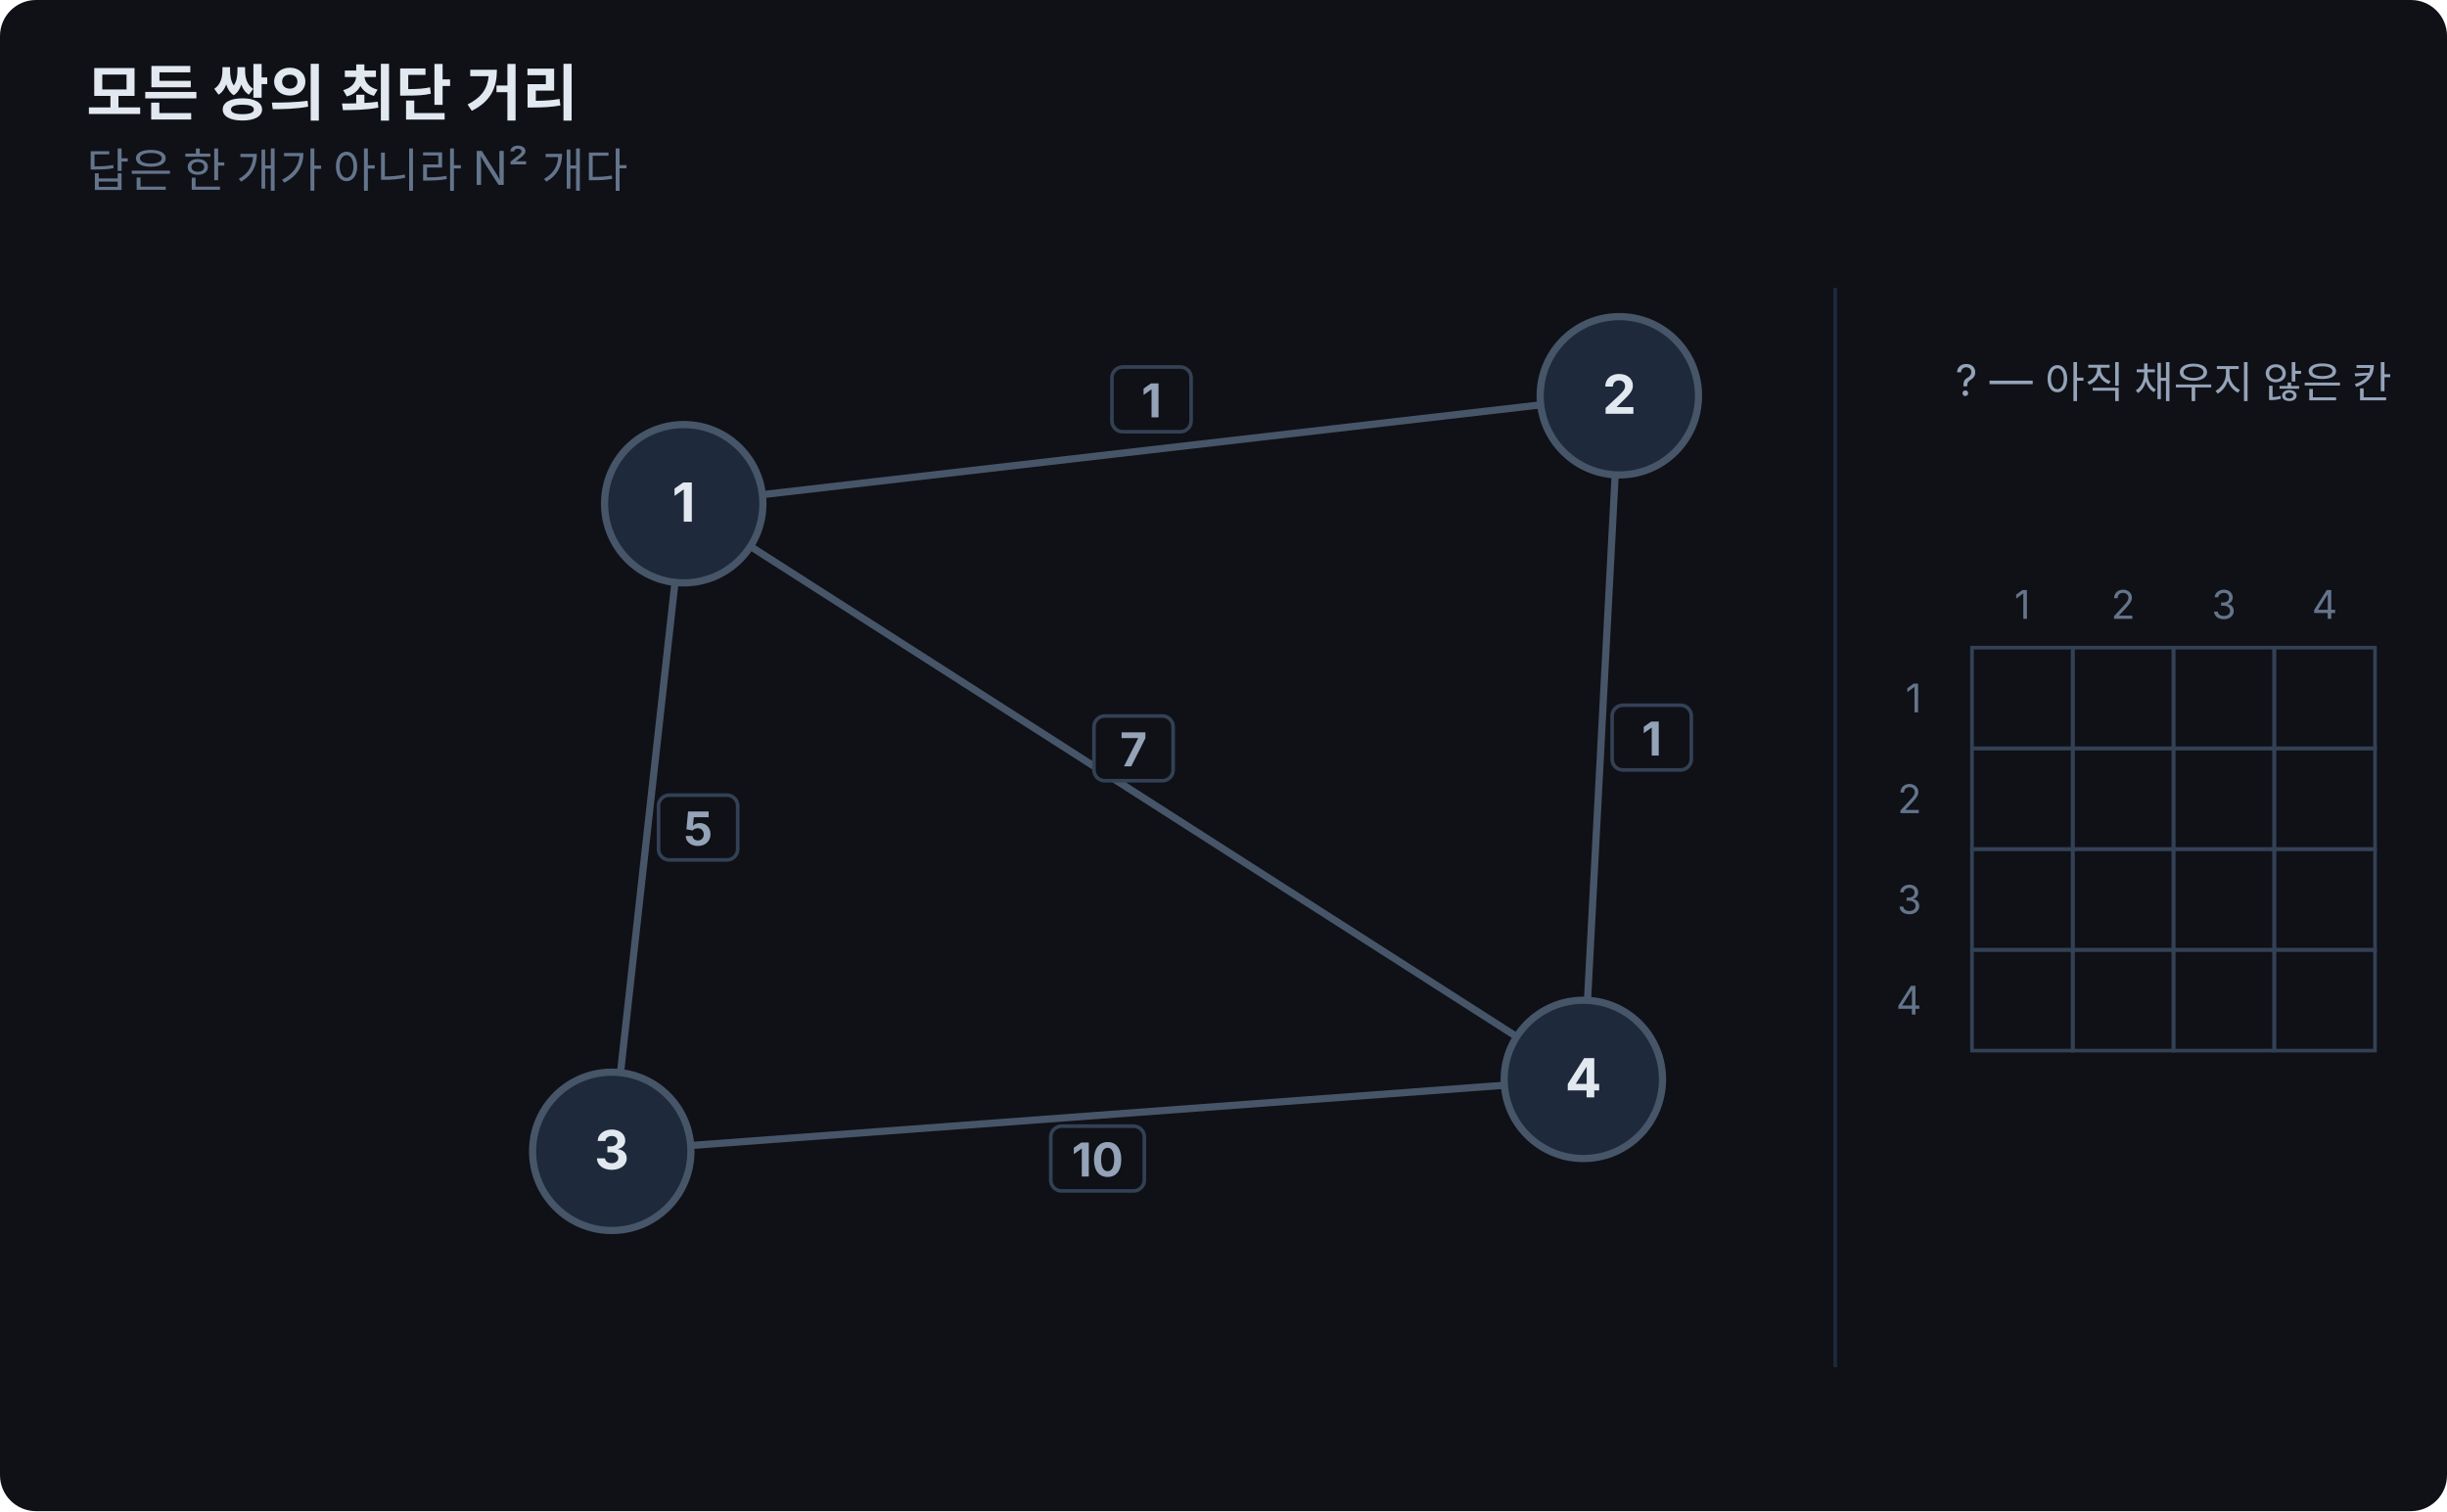
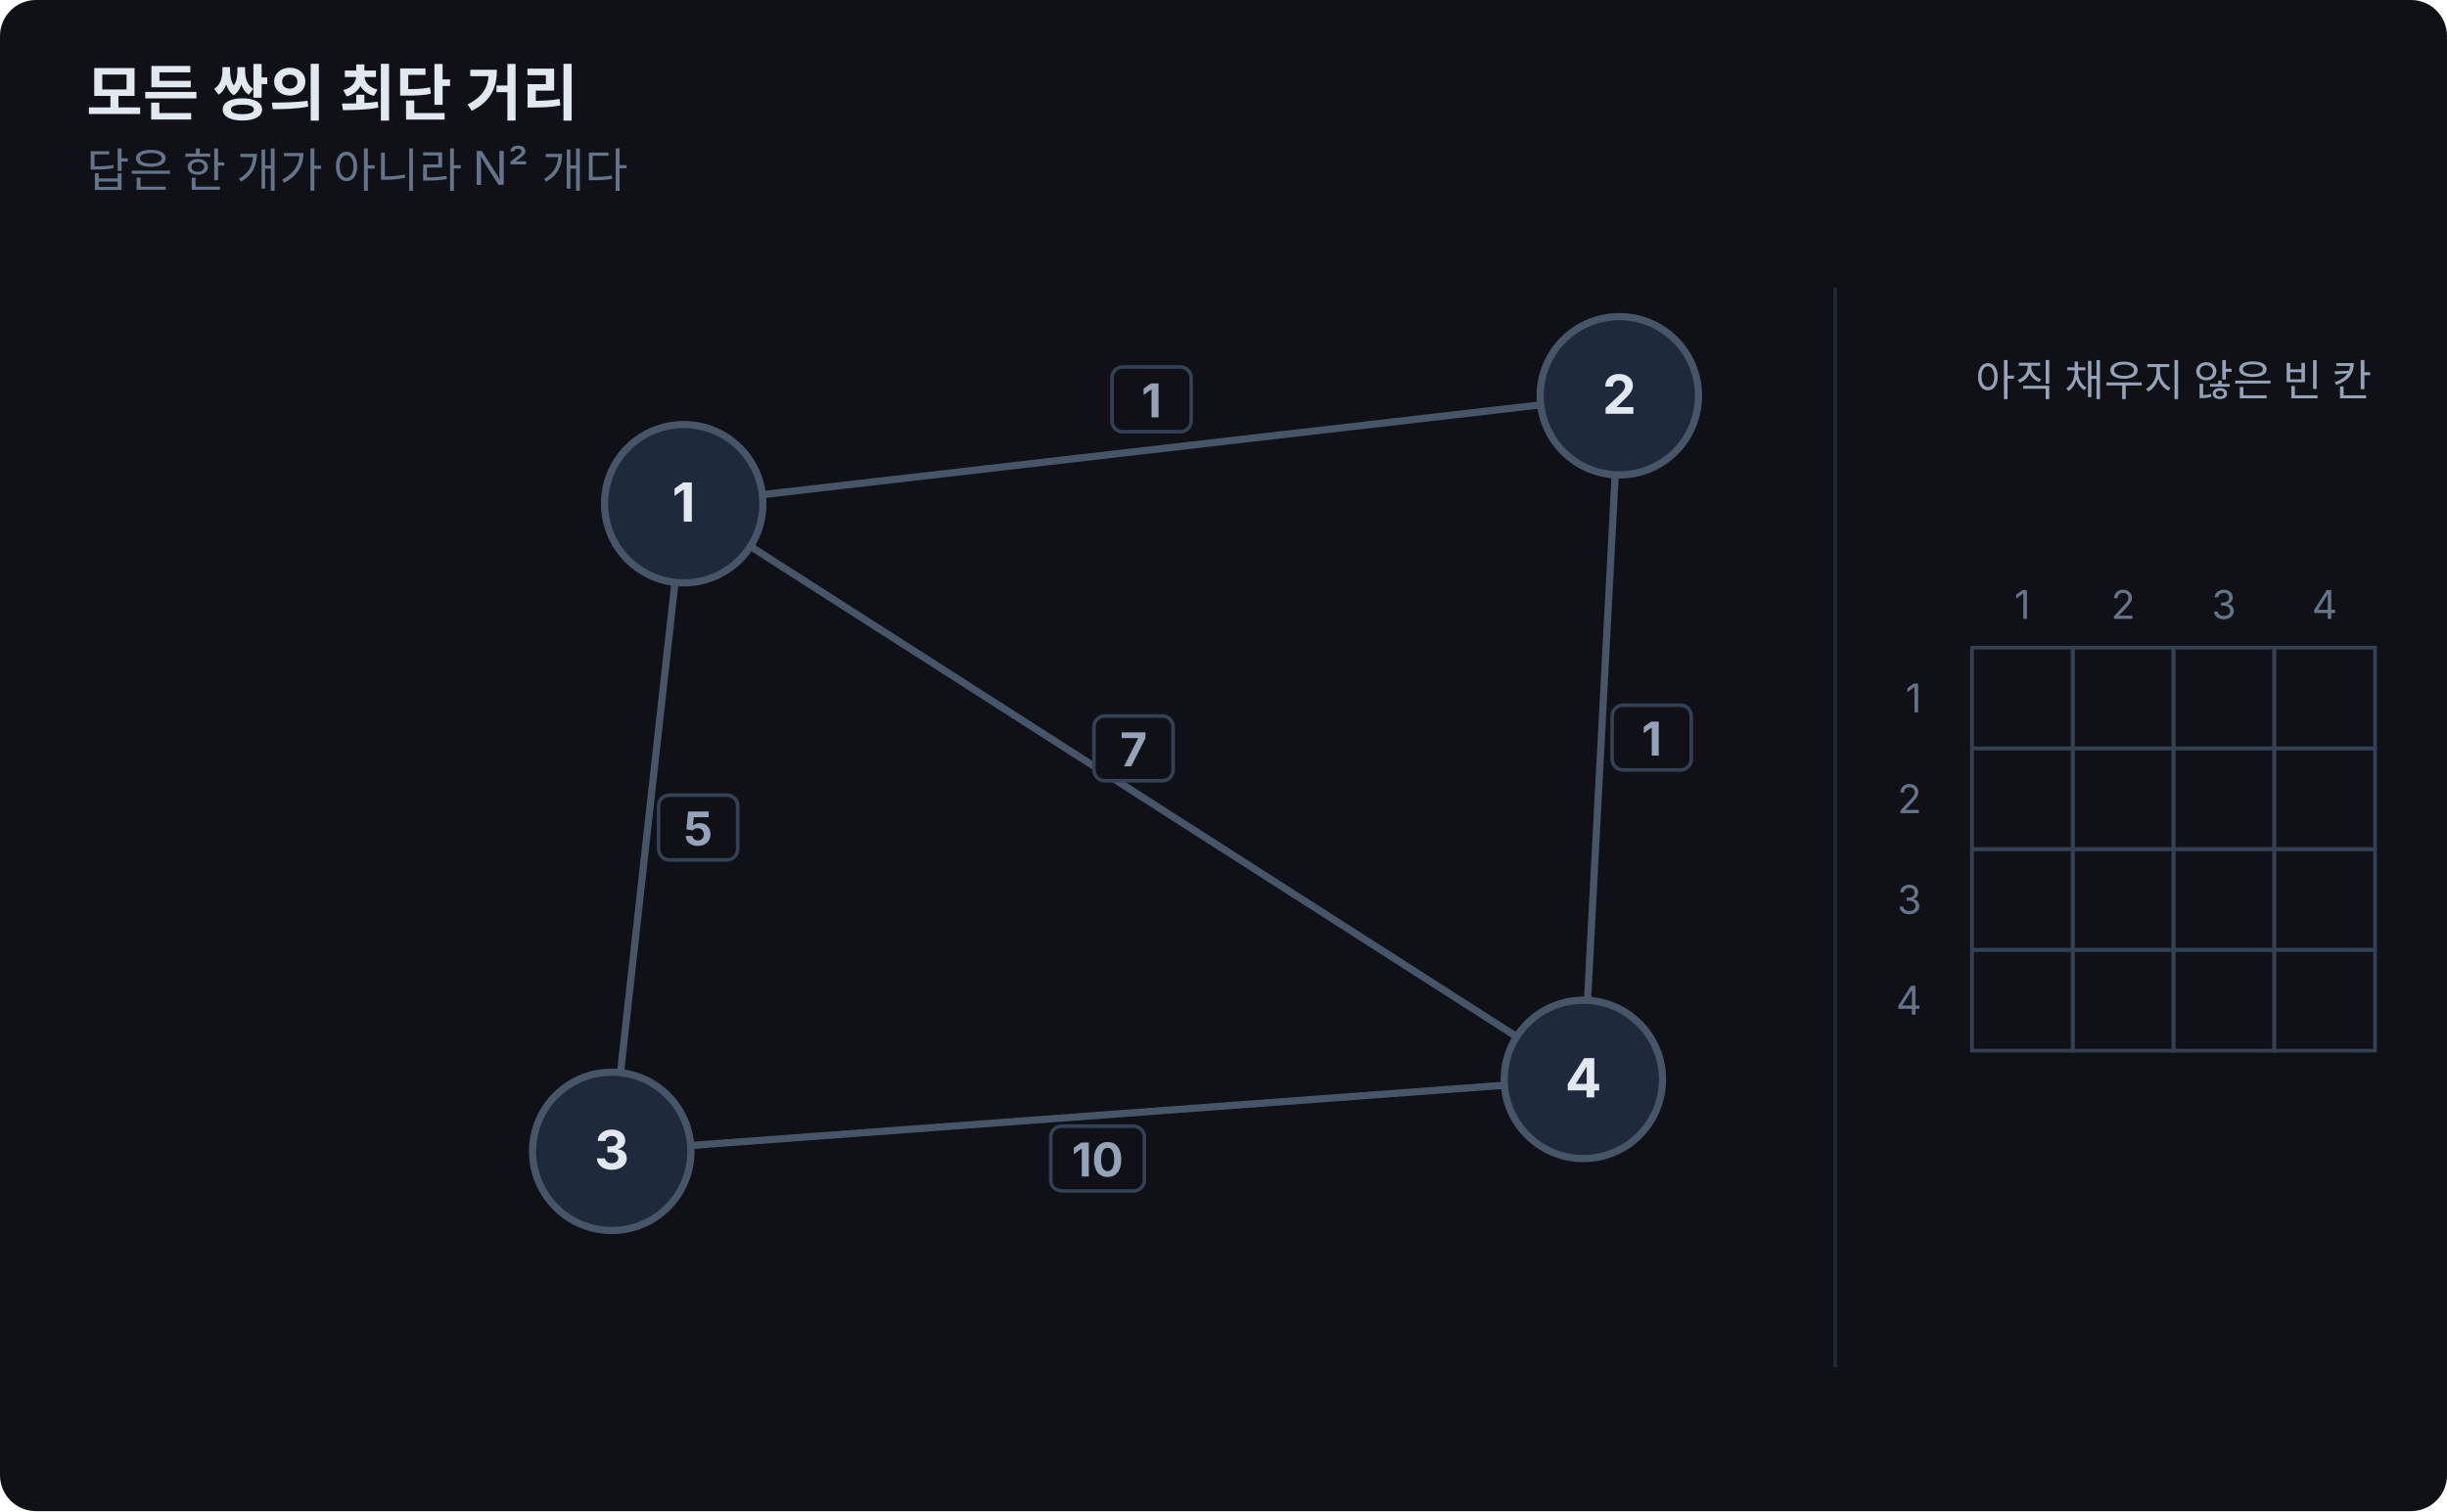
<svg xmlns="http://www.w3.org/2000/svg" viewBox="0 0 680 420" width="1020" height="630" font-family="system-ui,-apple-system,sans-serif">
  <rect width="680" height="420" rx="10" fill="#0f1117" />
  <text x="24" y="32" fill="#e2e8f0" font-size="17" font-weight="700">모든 쌍의 최단 거리</text>
  <text x="24" y="52" fill="#64748b" font-size="13">답은 한 개가 아니라 N² 개다</text>
  <line x1="510" y1="80" x2="510" y2="380" stroke="#1e293b" stroke-width="1" />
  <line x1="190" y1="140" x2="450" y2="110" stroke="#475569" stroke-width="2" />
  <line x1="190" y1="140" x2="170" y2="320" stroke="#475569" stroke-width="2" />
  <line x1="190" y1="140" x2="440" y2="300" stroke="#475569" stroke-width="2" />
  <line x1="450" y1="110" x2="440" y2="300" stroke="#475569" stroke-width="2" />
  <line x1="170" y1="320" x2="440" y2="300" stroke="#475569" stroke-width="2" />
  <rect x="309" y="102" width="22" height="18" rx="3" fill="#0f1117" stroke="#334155" />
  <text x="320" y="116" text-anchor="middle" fill="#94a3b8" font-size="13" font-weight="700">1</text>
  <rect x="183" y="221" width="22" height="18" rx="3" fill="#0f1117" stroke="#334155" />
  <text x="194" y="235" text-anchor="middle" fill="#94a3b8" font-size="13" font-weight="700">5</text>
  <rect x="304" y="199" width="22" height="18" rx="3" fill="#0f1117" stroke="#334155" />
  <text x="315" y="213" text-anchor="middle" fill="#94a3b8" font-size="13" font-weight="700">7</text>
  <rect x="448" y="196" width="22" height="18" rx="3" fill="#0f1117" stroke="#334155" />
  <text x="459" y="210" text-anchor="middle" fill="#94a3b8" font-size="13" font-weight="700">1</text>
  <rect x="292" y="313" width="26" height="18" rx="3" fill="#0f1117" stroke="#334155" />
  <text x="305" y="327" text-anchor="middle" fill="#94a3b8" font-size="13" font-weight="700">10</text>
  <circle cx="190" cy="140" r="22" fill="#1e293b" stroke="#475569" stroke-width="2" />
  <text x="190" y="145" text-anchor="middle" fill="#e2e8f0" font-size="15" font-weight="700">1</text>
  <circle cx="450" cy="110" r="22" fill="#1e293b" stroke="#475569" stroke-width="2" />
  <text x="450" y="115" text-anchor="middle" fill="#e2e8f0" font-size="15" font-weight="700">2</text>
  <circle cx="170" cy="320" r="22" fill="#1e293b" stroke="#475569" stroke-width="2" />
  <text x="170" y="325" text-anchor="middle" fill="#e2e8f0" font-size="15" font-weight="700">3</text>
  <circle cx="440" cy="300" r="22" fill="#1e293b" stroke="#475569" stroke-width="2" />
  <text x="440" y="305" text-anchor="middle" fill="#e2e8f0" font-size="15" font-weight="700">4</text>
-   <text x="604" y="110" text-anchor="middle" fill="#94a3b8" font-size="12">? — 아직 채우지 않은 칸</text>
+   <text x="604" y="110" text-anchor="middle" fill="#94a3b8" font-size="12">아직 채우지 않은 빈 칸</text>
  <text x="562" y="172" text-anchor="middle" fill="#64748b" font-size="11">1</text>
  <text x="590" y="172" text-anchor="middle" fill="#64748b" font-size="11">2</text>
  <text x="618" y="172" text-anchor="middle" fill="#64748b" font-size="11">3</text>
  <text x="646" y="172" text-anchor="middle" fill="#64748b" font-size="11">4</text>
  <text x="534" y="198" text-anchor="end" fill="#64748b" font-size="11">1</text>
  <text x="534" y="226" text-anchor="end" fill="#64748b" font-size="11">2</text>
  <text x="534" y="254" text-anchor="end" fill="#64748b" font-size="11">3</text>
  <text x="534" y="282" text-anchor="end" fill="#64748b" font-size="11">4</text>
  <g fill="none" stroke="#334155" stroke-width="1">
    <rect x="548" y="180" width="28" height="28" />
    <rect x="576" y="180" width="28" height="28" />
    <rect x="604" y="180" width="28" height="28" />
    <rect x="632" y="180" width="28" height="28" />
    <rect x="548" y="208" width="28" height="28" />
    <rect x="576" y="208" width="28" height="28" />
    <rect x="604" y="208" width="28" height="28" />
    <rect x="632" y="208" width="28" height="28" />
    <rect x="548" y="236" width="28" height="28" />
    <rect x="576" y="236" width="28" height="28" />
    <rect x="604" y="236" width="28" height="28" />
    <rect x="632" y="236" width="28" height="28" />
    <rect x="548" y="264" width="28" height="28" />
    <rect x="576" y="264" width="28" height="28" />
    <rect x="604" y="264" width="28" height="28" />
    <rect x="632" y="264" width="28" height="28" />
  </g>
</svg>
